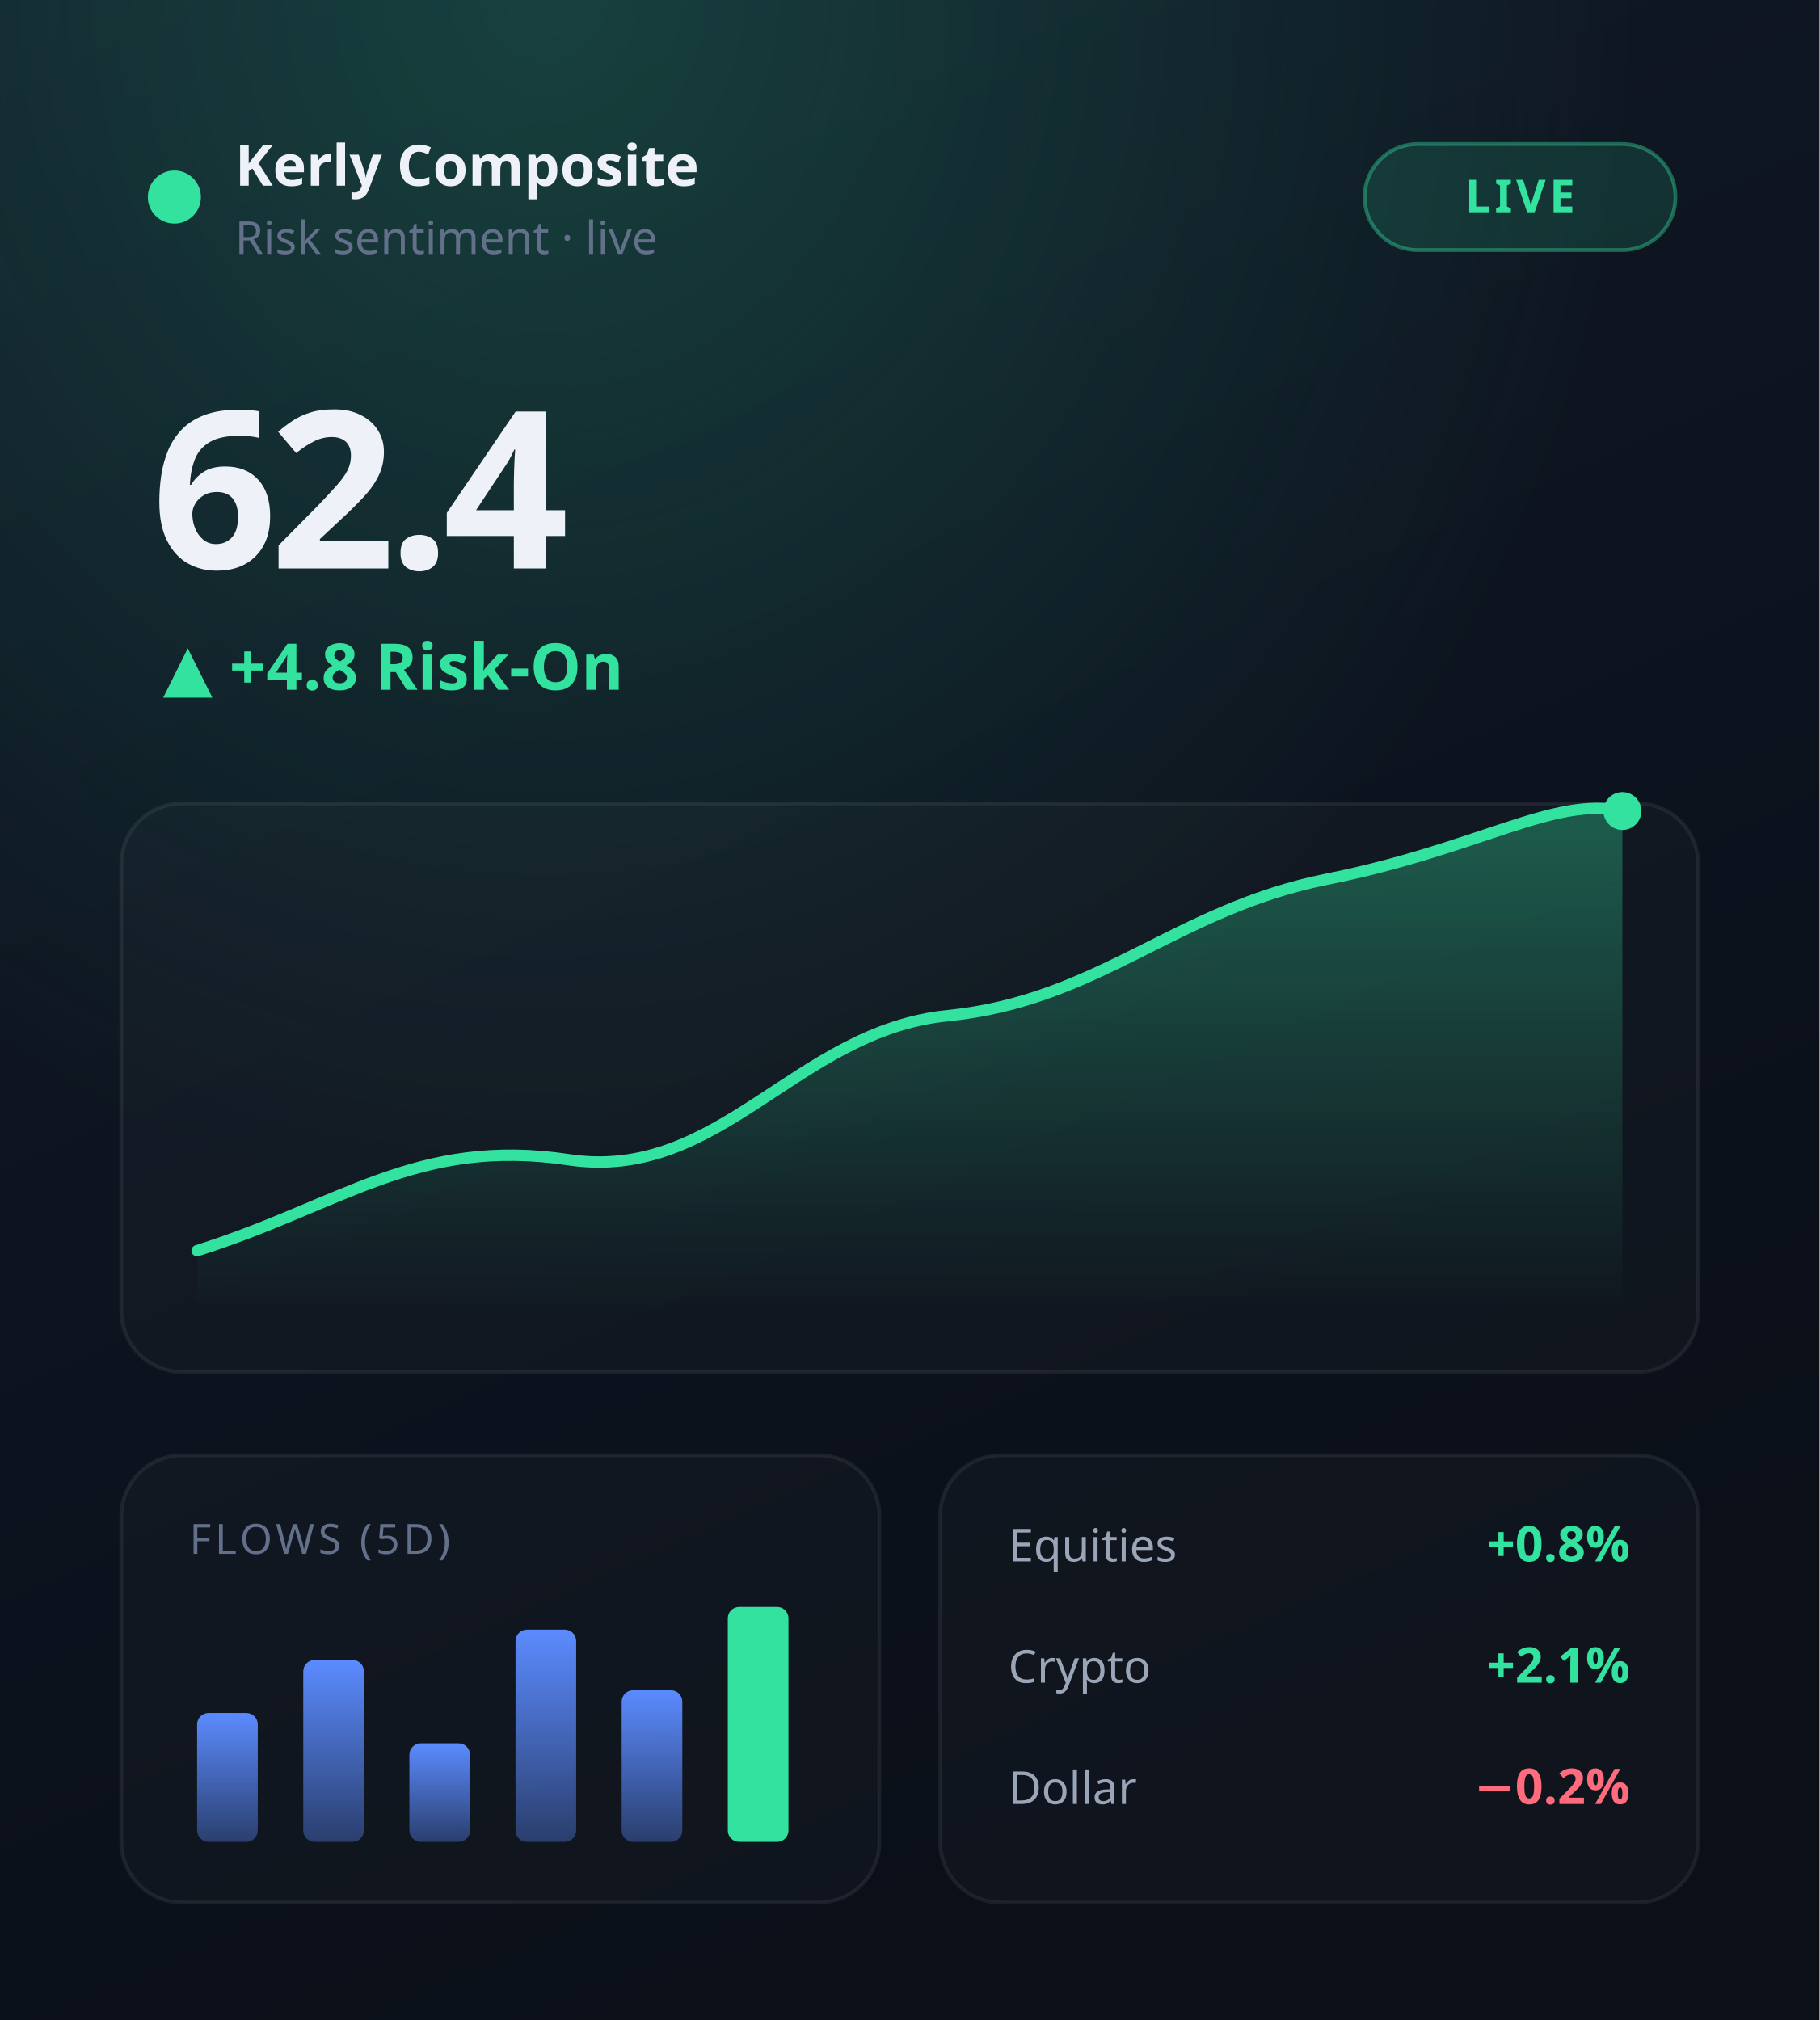
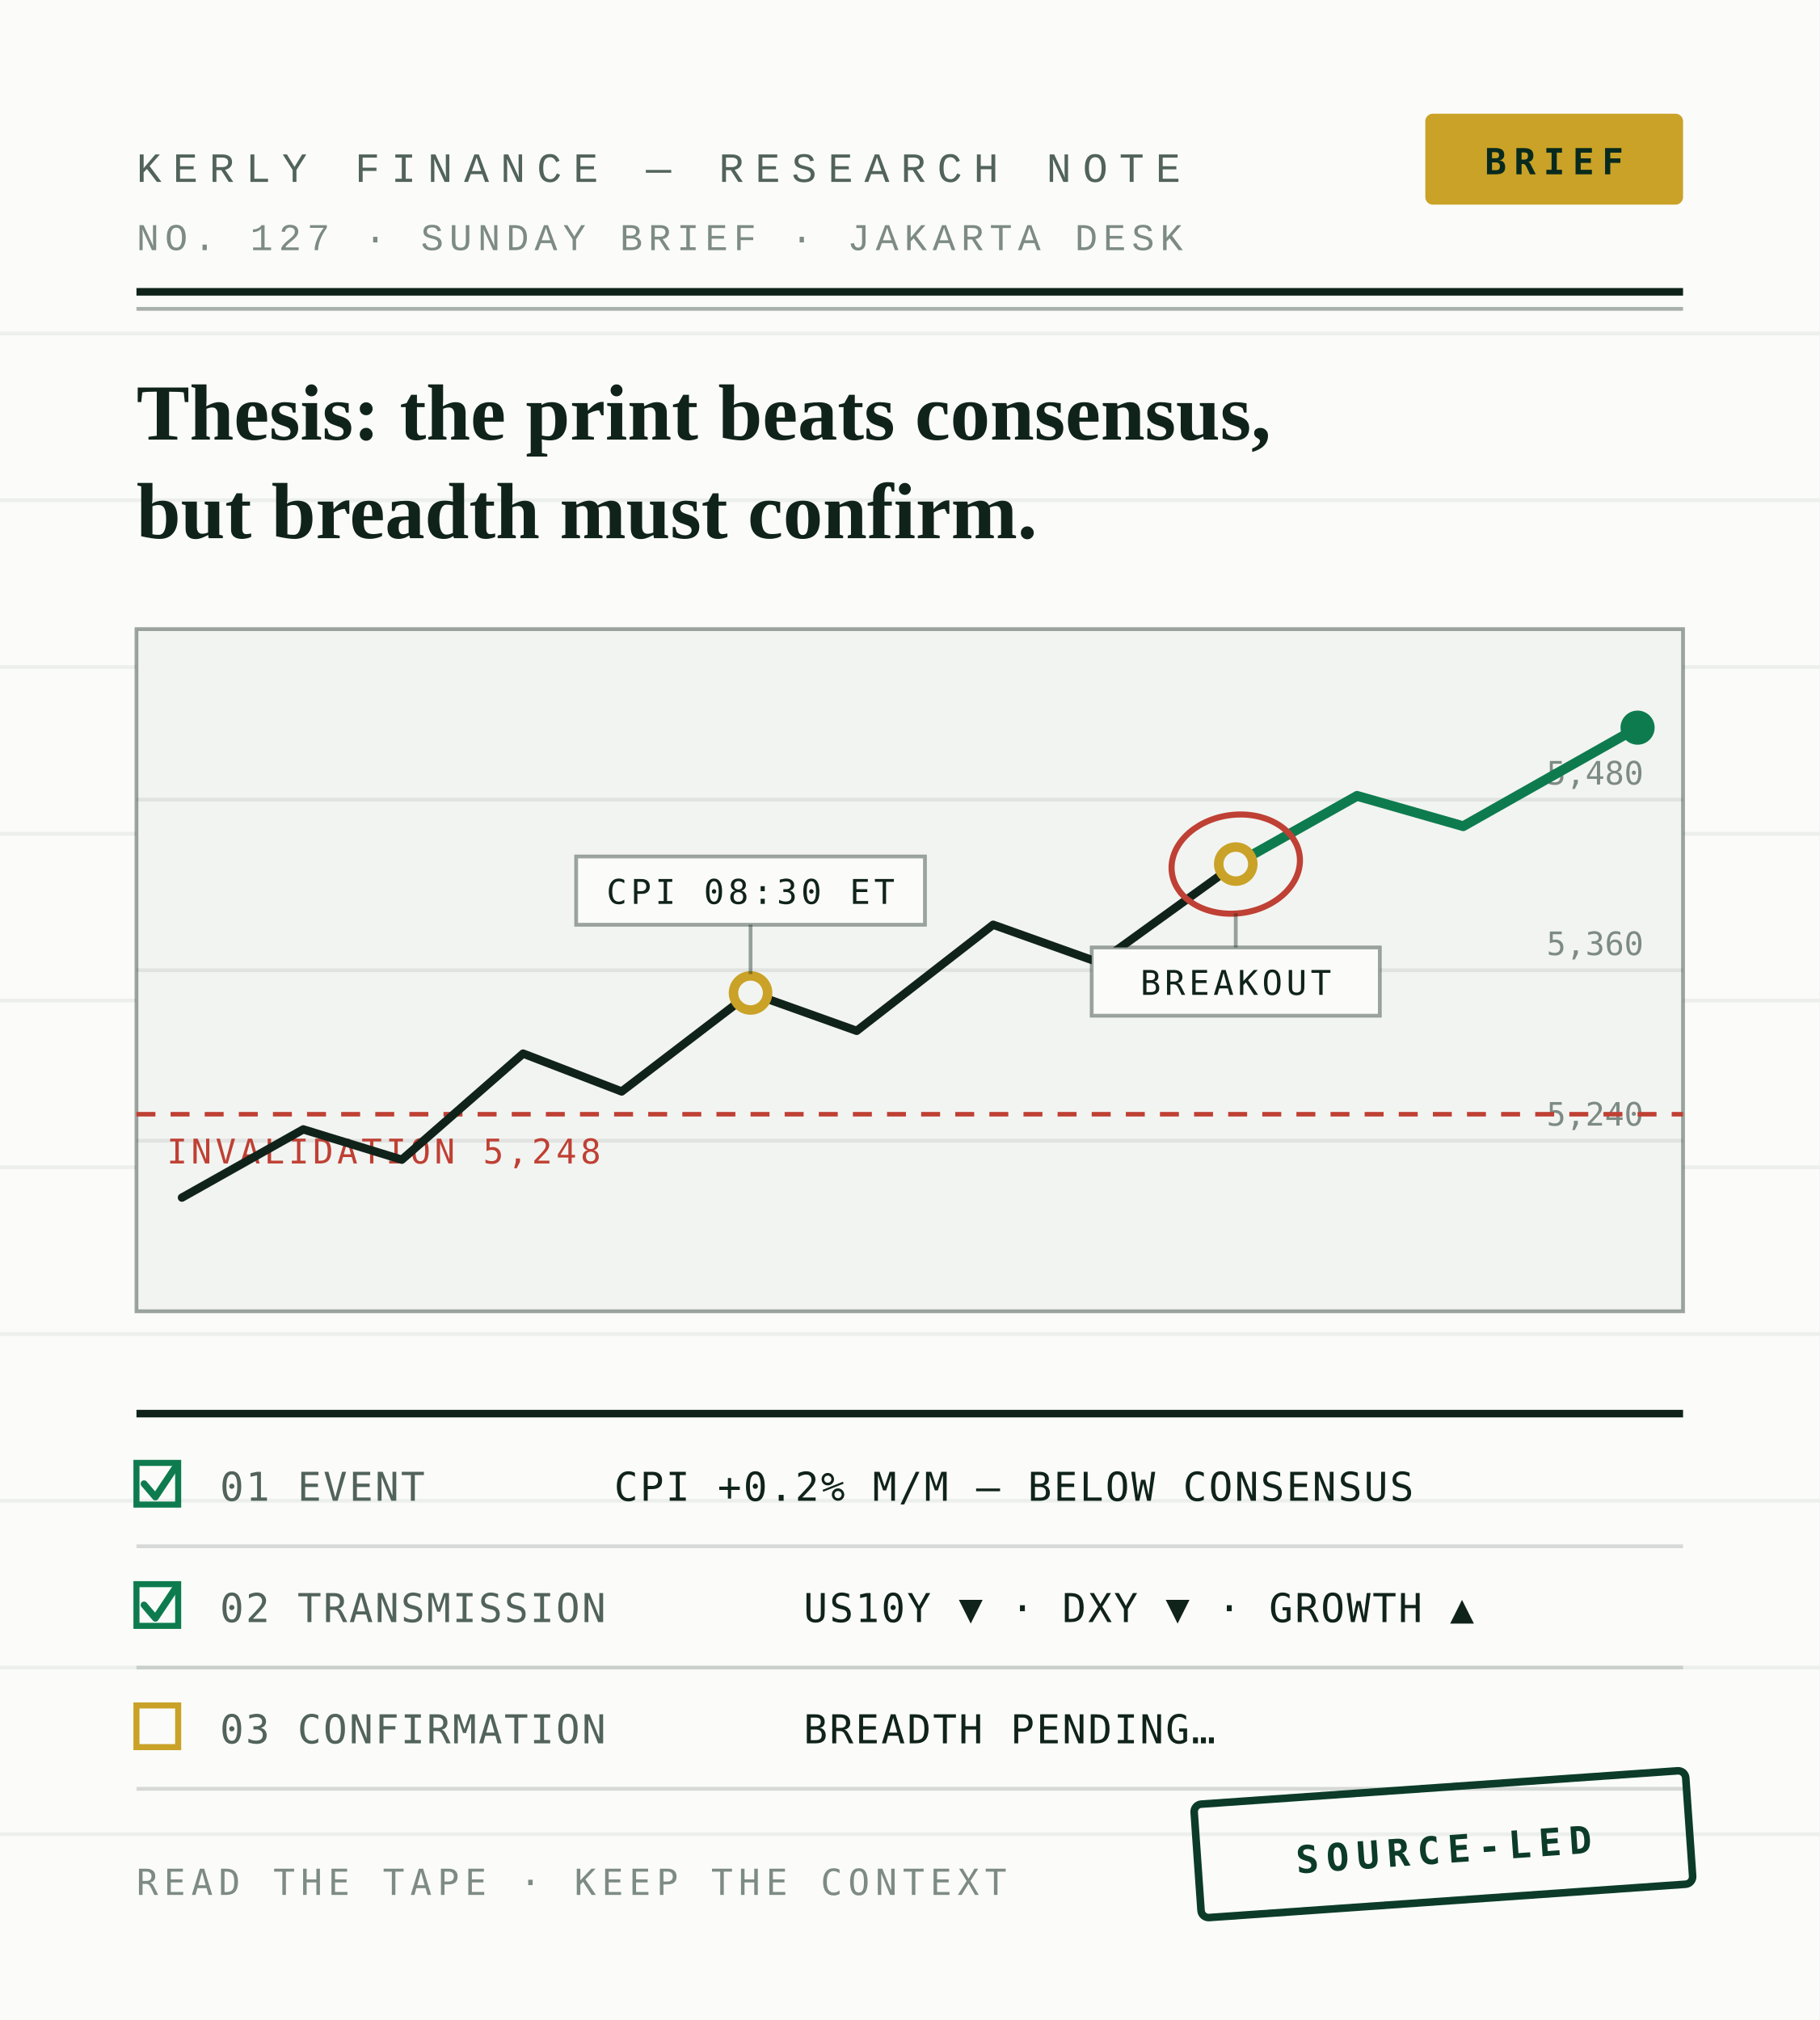
- <svg xmlns="http://www.w3.org/2000/svg" viewBox="0 0 480 533" width="480" height="533" role="img" aria-label="Kerly Finance research workspace">
-   <defs>
-     <linearGradient id="abg" x1="0" y1="0" x2="0.4" y2="1">
-       <stop offset="0" stop-color="#111a28" />
-       <stop offset="1" stop-color="#0a0f18" />
-     </linearGradient>
-     <radialGradient id="aglow" cx="0.3" cy="0" r="1">
-       <stop offset="0" stop-color="#34e2a0" stop-opacity="0.2" />
-       <stop offset="0.6" stop-color="#34e2a0" stop-opacity="0" />
-     </radialGradient>
-     <linearGradient id="aarea" x1="0" y1="0" x2="0" y2="1">
-       <stop offset="0" stop-color="#34e2a0" stop-opacity="0.34" />
-       <stop offset="1" stop-color="#34e2a0" stop-opacity="0" />
-     </linearGradient>
-     <linearGradient id="abar" x1="0" y1="0" x2="0" y2="1">
-       <stop offset="0" stop-color="#5b8bff" />
-       <stop offset="1" stop-color="#5b8bff" stop-opacity="0.35" />
-     </linearGradient>
-   </defs>
-   <rect width="480" height="533" fill="url(#abg)" />
-   <rect width="480" height="533" fill="url(#aglow)" />
-   <g font-family="system-ui,Segoe UI,sans-serif">
-     <circle cx="46" cy="52" r="7" fill="#34e2a0" />
-     <text x="62" y="49" font-size="15" font-weight="700" fill="#eef2f8">Kerly Composite</text>
-     <text x="62" y="67" font-size="12" fill="#63708a">Risk sentiment · live</text>
-     <rect x="360" y="38" width="82" height="28" rx="14" fill="#34e2a0" fill-opacity="0.14" stroke="#34e2a0" stroke-opacity="0.4" />
-     <text x="401" y="56" text-anchor="middle" font-size="12" font-weight="700" letter-spacing="1" fill="#34e2a0">LIVE</text>
-     <text x="40" y="150" font-size="58" font-weight="800" fill="#eef2f8" letter-spacing="-2">62.4</text>
-     <text x="43" y="182" font-size="17" font-weight="700" fill="#34e2a0">▲ +4.8 Risk-On</text>
-     <rect x="32" y="212" width="416" height="150" rx="16" fill="#ffffff" fill-opacity="0.02" stroke="#ffffff" stroke-opacity="0.07" />
-     <path d="M52,330 C90,318 110,300 150,306 C190,312 210,272 250,268 C290,264 310,240 350,232 C390,224 410,210 428,214 L428,346 L52,346 Z" fill="url(#aarea)" />
-     <path d="M52,330 C90,318 110,300 150,306 C190,312 210,272 250,268 C290,264 310,240 350,232 C390,224 410,210 428,214" fill="none" stroke="#34e2a0" stroke-width="3" stroke-linecap="round" stroke-linejoin="round" />
-     <circle cx="428" cy="214" r="5" fill="#34e2a0" />
-     <rect x="32" y="384" width="200" height="118" rx="16" fill="#ffffff" fill-opacity="0.02" stroke="#ffffff" stroke-opacity="0.07" />
-     <text x="50" y="410" font-size="11" letter-spacing="1" fill="#63708a">FLOWS (5D)</text>
+ <svg xmlns="http://www.w3.org/2000/svg" viewBox="0 0 480 533" width="480" height="533" role="img" aria-label="Kerly Finance research note with annotated market chart">
+   <rect width="480" height="533" fill="#fbfcfa" />
+   <g stroke="#10231a" stroke-opacity="0.06" stroke-width="1">
+     <line x1="0" y1="88" x2="480" y2="88" />
+     <line x1="0" y1="132" x2="480" y2="132" />
+     <line x1="0" y1="176" x2="480" y2="176" />
+     <line x1="0" y1="220" x2="480" y2="220" />
+     <line x1="0" y1="264" x2="480" y2="264" />
+     <line x1="0" y1="308" x2="480" y2="308" />
+     <line x1="0" y1="352" x2="480" y2="352" />
+     <line x1="0" y1="396" x2="480" y2="396" />
+     <line x1="0" y1="440" x2="480" y2="440" />
+     <line x1="0" y1="484" x2="480" y2="484" />
+   </g>
+   <g font-family="Consolas, 'Courier New', monospace">
+     <text x="36" y="48" font-size="11" letter-spacing="3" fill="#51635a">KERLY FINANCE — RESEARCH NOTE</text>
+     <text x="36" y="66" font-size="10" letter-spacing="1.5" fill="#7d8b84">NO. 127 · SUNDAY BRIEF · JAKARTA DESK</text>
+   </g>
+   <rect x="36" y="76" width="408" height="2" fill="#10231a" />
+   <rect x="36" y="81" width="408" height="1" fill="#10231a" fill-opacity="0.35" />
+   <g transform="translate(376,30)">
+     <rect width="68" height="24" rx="2" fill="#c9a227" />
+     <text x="34" y="16" text-anchor="middle" font-family="Consolas, monospace" font-size="9.5" letter-spacing="2" fill="#082a1e" font-weight="bold">BRIEF</text>
+   </g>
+   <text x="36" y="116" font-family="Georgia, 'Times New Roman', serif" font-size="21" font-weight="bold" fill="#10231a">Thesis: the print beats consensus,</text>
+   <text x="36" y="142" font-family="Georgia, 'Times New Roman', serif" font-size="21" font-weight="bold" fill="#10231a">but breadth must confirm.</text>
+   <g transform="translate(36,166)">
+     <rect width="408" height="180" fill="#f2f4f1" stroke="#10231a" stroke-opacity="0.4" stroke-width="1" />
+     <g stroke="#10231a" stroke-opacity="0.08" stroke-width="1">
+       <line x1="0" y1="45" x2="408" y2="45" />
+       <line x1="0" y1="90" x2="408" y2="90" />
+       <line x1="0" y1="135" x2="408" y2="135" />
+     </g>
+     <g font-family="Consolas, monospace" font-size="8.5" fill="#7d8b84">
+       <text x="372" y="41">5,480</text>
+       <text x="372" y="86">5,360</text>
+       <text x="372" y="131">5,240</text>
+     </g>
+     <line x1="0" y1="128" x2="408" y2="128" stroke="#bf4034" stroke-width="1.2" stroke-dasharray="5 4" />
+     <text x="8" y="141" font-family="Consolas, monospace" font-size="9" letter-spacing="1" fill="#bf4034">INVALIDATION 5,248</text>
+     <path d="M12,150 L44,132 L70,140 L102,112 L128,122 L162,96 L190,106 L226,78 L254,88 L290,62" fill="none" stroke="#10231a" stroke-width="2.2" stroke-linecap="round" stroke-linejoin="round" />
+     <path d="M290,62 L322,44 L350,52 L396,26" fill="none" stroke="#0e7b4f" stroke-width="2.6" stroke-linecap="round" stroke-linejoin="round" />
+     <ellipse cx="290" cy="62" rx="17" ry="13" fill="none" stroke="#bf4034" stroke-width="1.6" transform="rotate(-8 290 62)" />
    <g>
-       <rect x="52" y="452" width="16" height="34" rx="3" fill="url(#abar)" />
-       <rect x="80" y="438" width="16" height="48" rx="3" fill="url(#abar)" />
-       <rect x="108" y="460" width="16" height="26" rx="3" fill="url(#abar)" />
-       <rect x="136" y="430" width="16" height="56" rx="3" fill="url(#abar)" />
-       <rect x="164" y="446" width="16" height="40" rx="3" fill="url(#abar)" />
-       <rect x="192" y="424" width="16" height="62" rx="3" fill="#34e2a0" />
+       <circle cx="162" cy="96" r="4.5" fill="#f2f4f1" stroke="#c9a227" stroke-width="2.5" />
+       <circle cx="290" cy="62" r="4.5" fill="#f2f4f1" stroke="#c9a227" stroke-width="2.5" />
+       <circle cx="396" cy="26" r="4.5" fill="#0e7b4f" />
    </g>
-     <rect x="248" y="384" width="200" height="118" rx="16" fill="#ffffff" fill-opacity="0.02" stroke="#ffffff" stroke-opacity="0.07" />
-     <text x="266" y="412" font-size="12" fill="#9aa6b8">Equities</text>
-     <text x="430" y="412" text-anchor="end" font-size="13" font-weight="700" fill="#34e2a0">+0.8%</text>
-     <text x="266" y="444" font-size="12" fill="#9aa6b8">Crypto</text>
-     <text x="430" y="444" text-anchor="end" font-size="13" font-weight="700" fill="#34e2a0">+2.1%</text>
-     <text x="266" y="476" font-size="12" fill="#9aa6b8">Dollar</text>
-     <text x="430" y="476" text-anchor="end" font-size="13" font-weight="700" fill="#ff6b7d">−0.2%</text>
+     <g font-family="Consolas, monospace" font-size="9" letter-spacing="1">
+       <g transform="translate(116,60)">
+         <rect width="92" height="18" fill="#fbfcfa" stroke="#10231a" stroke-opacity="0.4" />
+         <text x="46" y="12.5" text-anchor="middle" fill="#10231a">CPI 08:30 ET</text>
+       </g>
+       <line x1="162" y1="78" x2="162" y2="91" stroke="#10231a" stroke-opacity="0.4" stroke-width="1" />
+       <g transform="translate(252,84)">
+         <rect width="76" height="18" fill="#fbfcfa" stroke="#10231a" stroke-opacity="0.4" />
+         <text x="38" y="12.5" text-anchor="middle" fill="#10231a">BREAKOUT</text>
+       </g>
+       <line x1="290" y1="84" x2="290" y2="75" stroke="#10231a" stroke-opacity="0.4" stroke-width="1" />
+     </g>
+   </g>
+   <g transform="translate(36,372)">
+     <rect x="0" y="0" width="408" height="2" fill="#10231a" />
+     <g font-family="Consolas, monospace" font-size="10.5" letter-spacing="0.5">
+       <rect x="0" y="14" width="11" height="11" fill="none" stroke="#0e7b4f" stroke-width="1.6" />
+       <path d="M2,19.5 L5,23 L10,15.5" fill="none" stroke="#0e7b4f" stroke-width="1.8" stroke-linecap="round" stroke-linejoin="round" />
+       <text x="22" y="24" fill="#51635a">01  EVENT</text>
+       <text x="126" y="24" fill="#10231a">CPI +0.2% M/M — BELOW CONSENSUS</text>
+       <line x1="0" y1="36" x2="408" y2="36" stroke="#10231a" stroke-opacity="0.16" />
+       <rect x="0" y="46" width="11" height="11" fill="none" stroke="#0e7b4f" stroke-width="1.6" />
+       <path d="M2,51.5 L5,55 L10,47.5" fill="none" stroke="#0e7b4f" stroke-width="1.8" stroke-linecap="round" stroke-linejoin="round" />
+       <text x="22" y="56" fill="#51635a">02  TRANSMISSION</text>
+       <text x="176" y="56" fill="#10231a">US10Y ▼ · DXY ▼ · GROWTH ▲</text>
+       <line x1="0" y1="68" x2="408" y2="68" stroke="#10231a" stroke-opacity="0.16" />
+       <rect x="0" y="78" width="11" height="11" fill="none" stroke="#c9a227" stroke-width="1.6" />
+       <text x="22" y="88" fill="#51635a">03  CONFIRMATION</text>
+       <text x="176" y="88" fill="#10231a">BREADTH PENDING…</text>
+       <line x1="0" y1="100" x2="408" y2="100" stroke="#10231a" stroke-opacity="0.16" />
+     </g>
+   </g>
+   <g transform="translate(318,492) rotate(-4)">
+     <rect x="-2" y="-16" width="130" height="30" rx="2" fill="none" stroke="#0c3b2a" stroke-width="2" />
+     <text x="63" y="4" text-anchor="middle" font-family="Consolas, monospace" font-size="10" letter-spacing="2" fill="#0c3b2a" font-weight="bold">SOURCE-LED</text>
+   </g>
+   <g font-family="Consolas, monospace" font-size="9.5" letter-spacing="1.5" fill="#7d8b84">
+     <text x="36" y="500">READ THE TAPE · KEEP THE CONTEXT</text>
  </g>
</svg>
